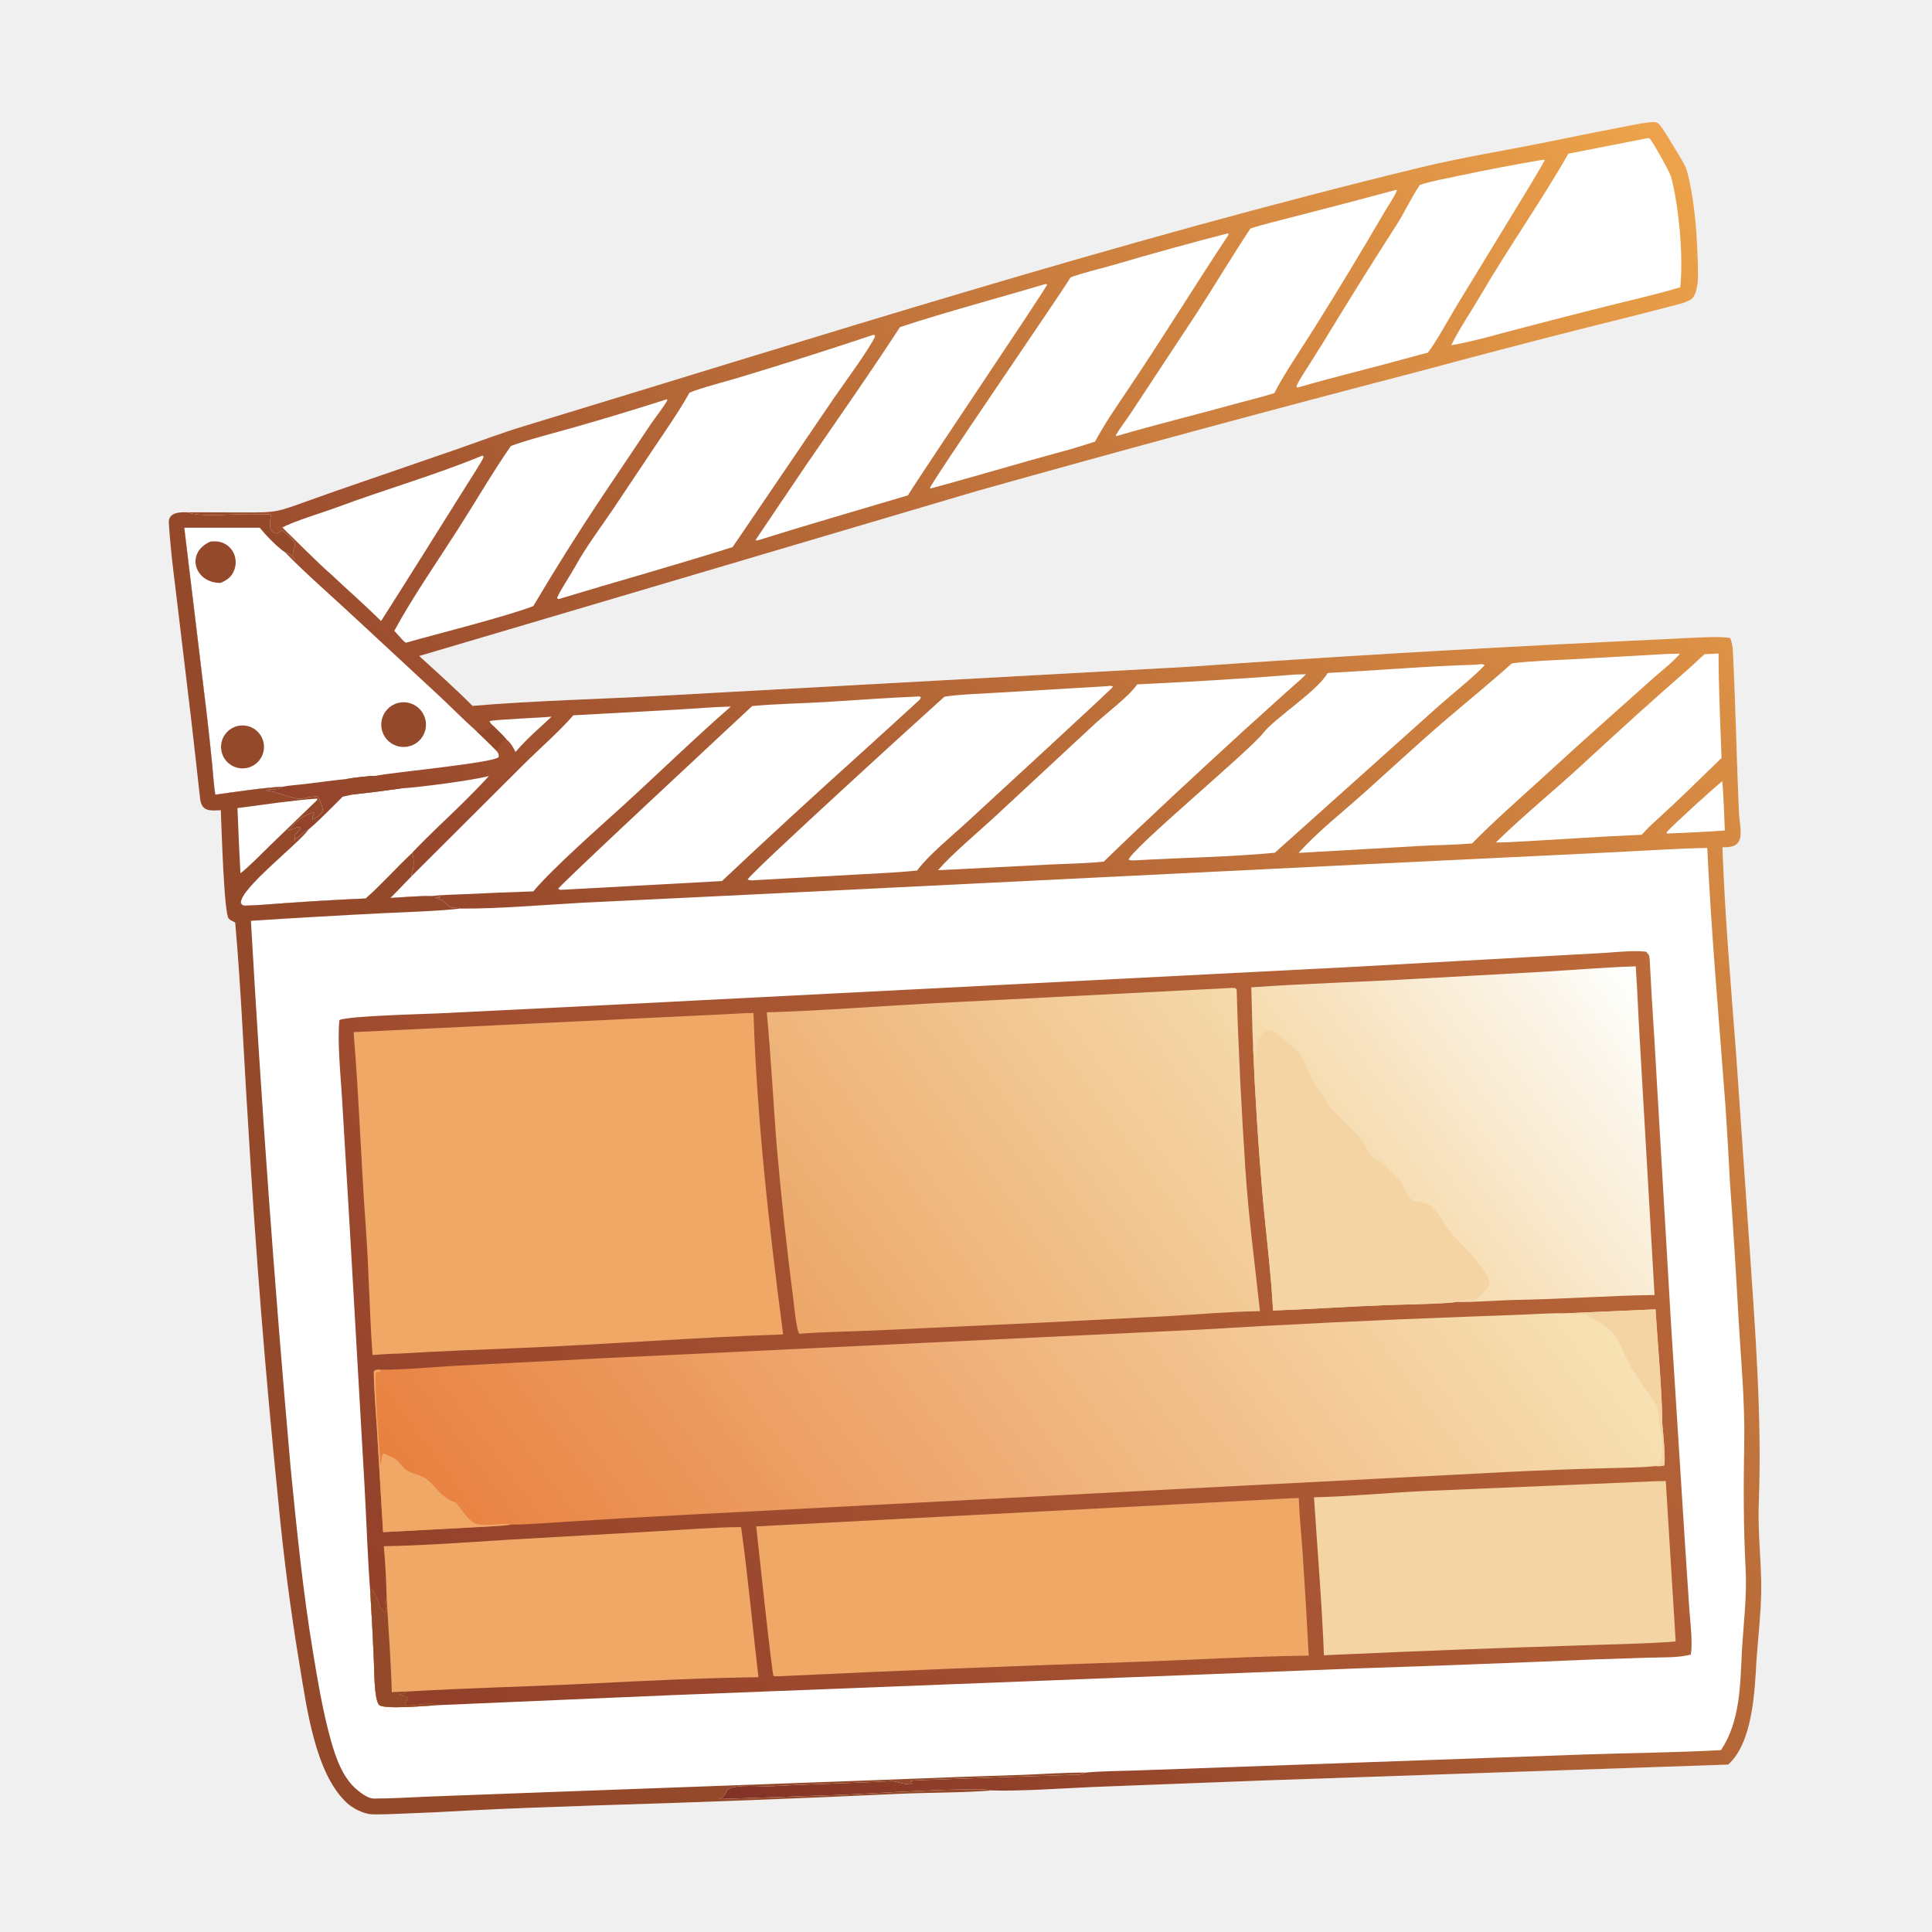
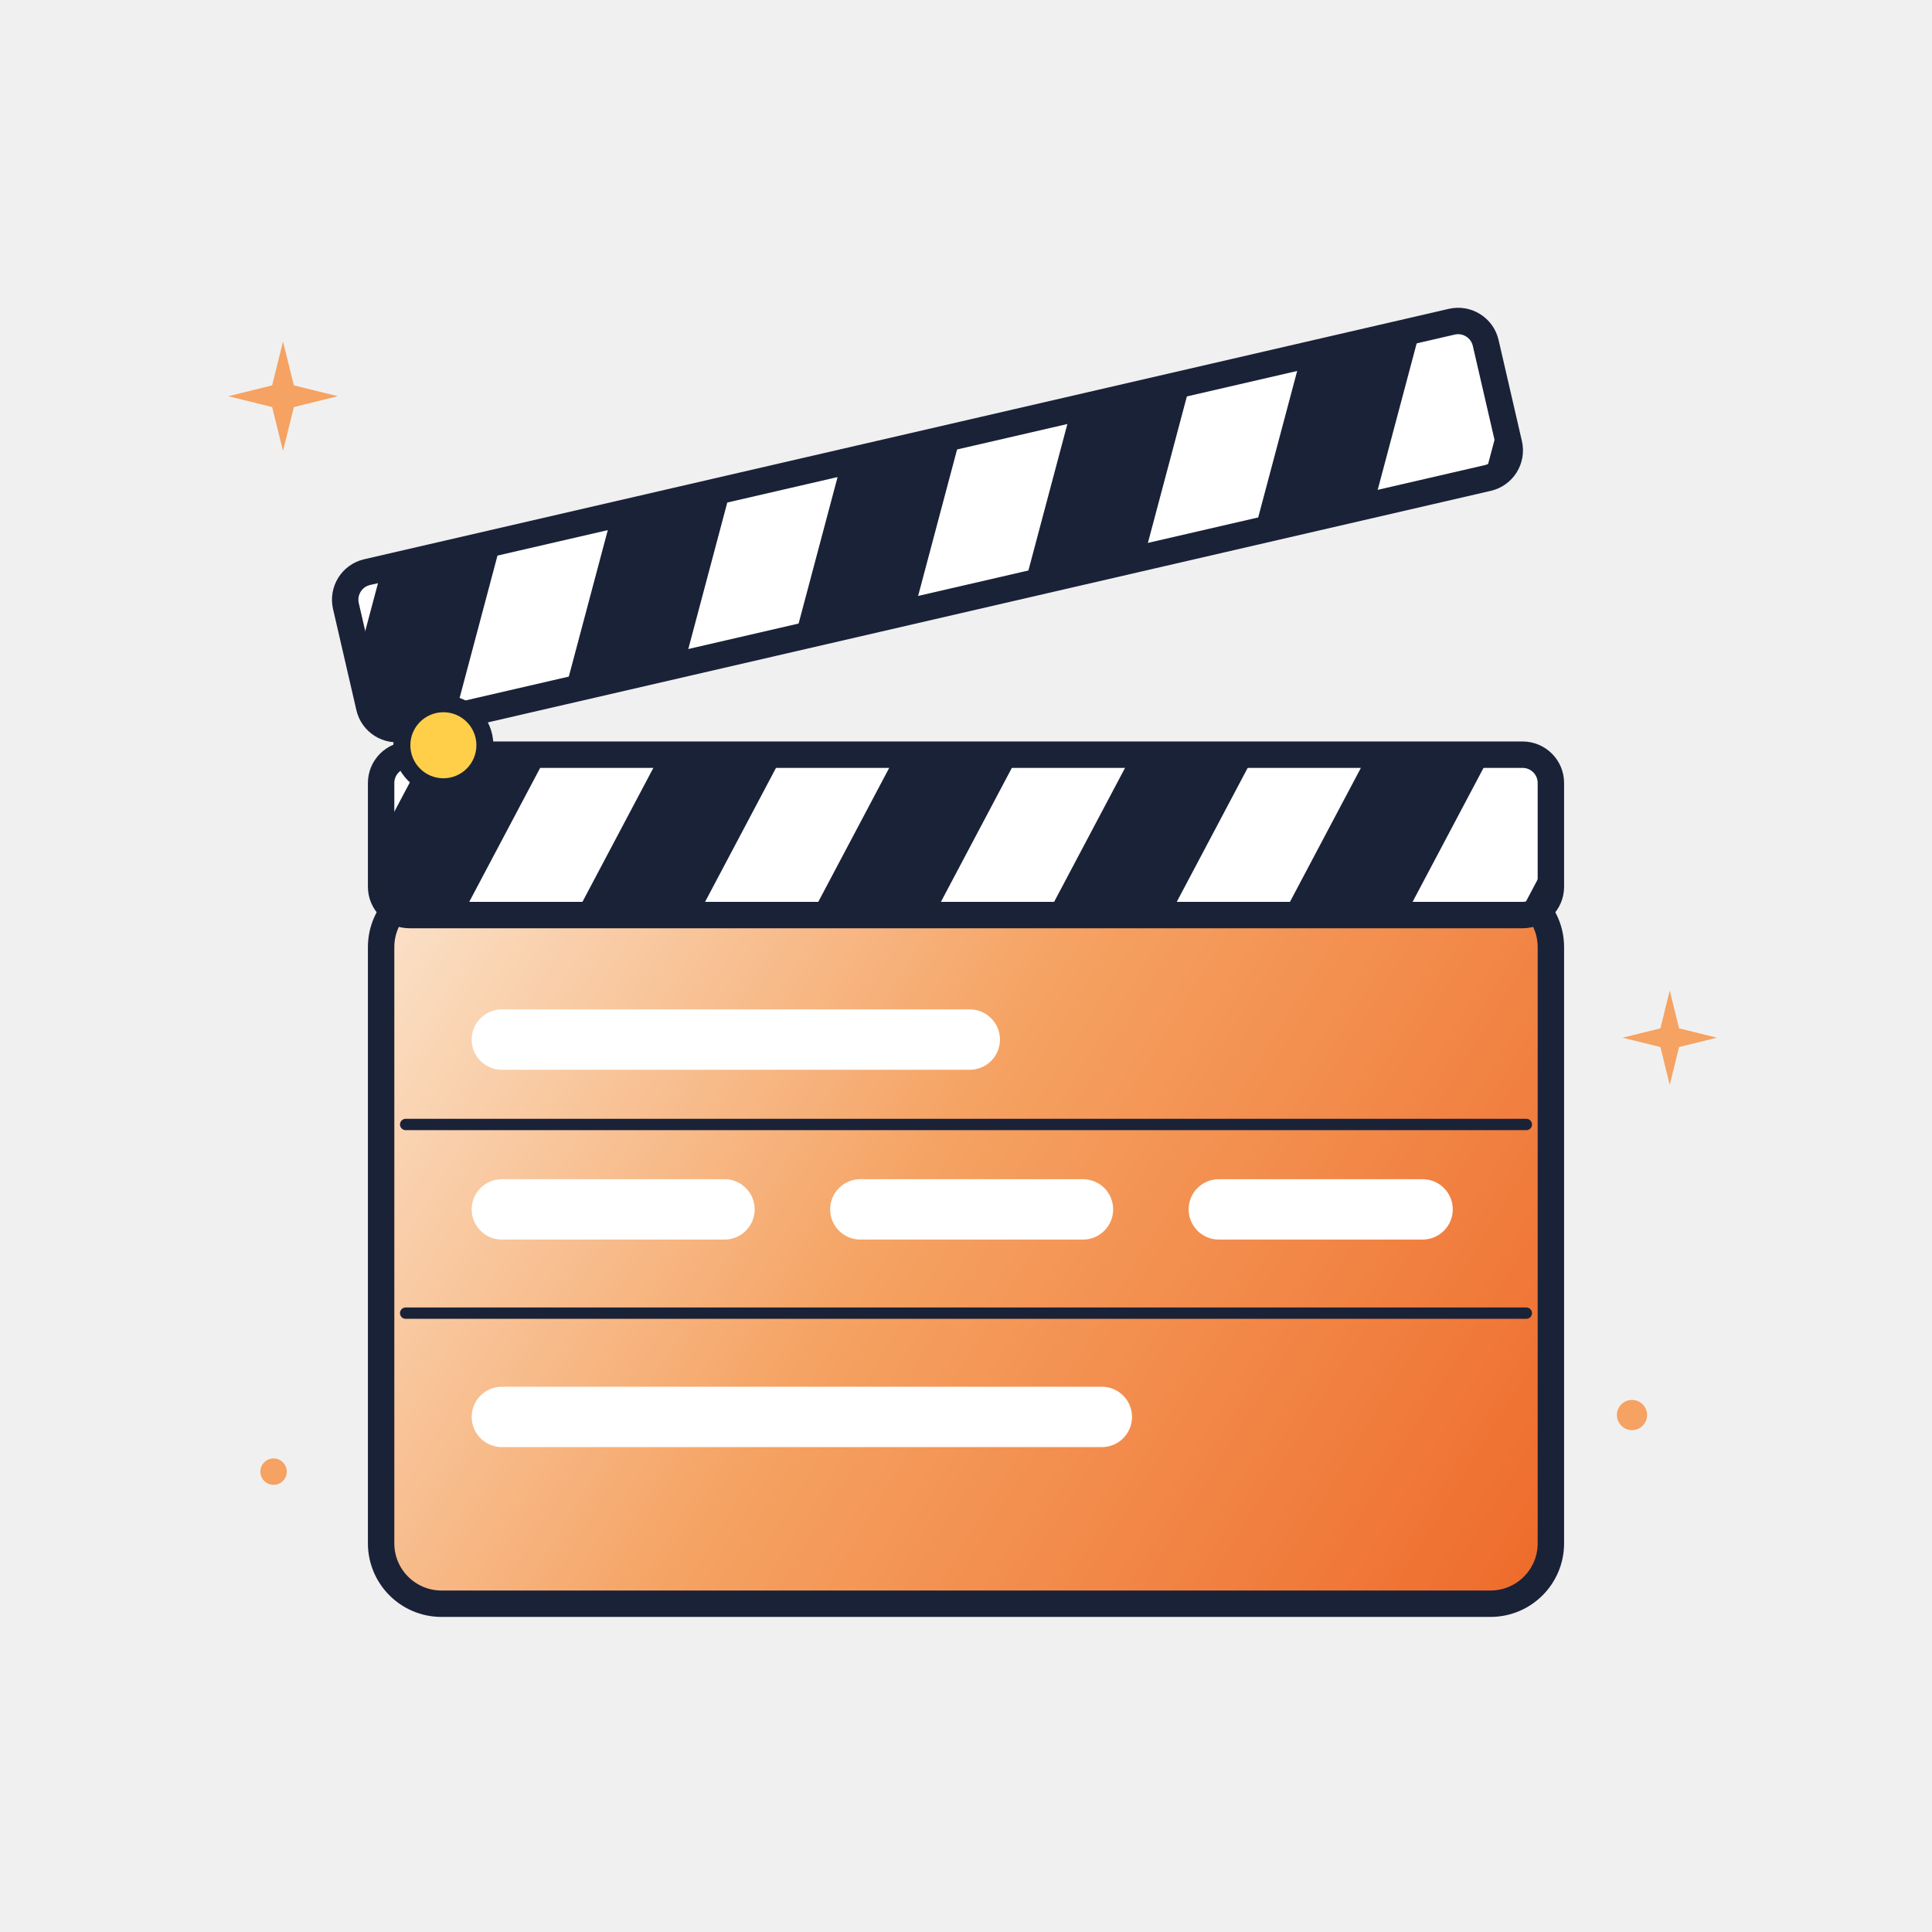
- <svg xmlns="http://www.w3.org/2000/svg" height="1024" preserveAspectRatio="none" style="display: block;" version="1.1" viewBox="0 0 2048 2048" width="1024">
+ <svg xmlns="http://www.w3.org/2000/svg" width="1024" height="1024" viewBox="0 0 2048 2048">
  <defs>
-     <linearGradient gradientUnits="userSpaceOnUse" id="Gradient1" x1="1446" x2="1751.3" y1="1277.75" y2="1053.25">
-       <stop class="stop0" offset="0" stop-color="rgb(246,217,170)" stop-opacity="1" />
-       <stop class="stop1" offset="1" stop-color="rgb(253,255,254)" stop-opacity="1" />
+     <linearGradient gradientUnits="userSpaceOnUse" id="g" x1="404" y1="940" x2="1644" y2="1700">
+       <stop offset="0" stop-color="#FBE3CB" />
+       <stop offset="0.45" stop-color="#F5A262" />
+       <stop offset="1" stop-color="#EE6A2A" />
    </linearGradient>
-     <linearGradient gradientUnits="userSpaceOnUse" id="Gradient2" x1="838.612" x2="1315.31" y1="1398.22" y2="1058.86">
-       <stop class="stop0" offset="0" stop-color="rgb(236,166,103)" stop-opacity="1" />
-       <stop class="stop1" offset="1" stop-color="rgb(245,218,171)" stop-opacity="1" />
-     </linearGradient>
-     <linearGradient gradientUnits="userSpaceOnUse" id="Gradient3" x1="620.46" x2="1527.22" y1="1843.88" y2="1168.32">
-       <stop class="stop0" offset="0" stop-color="rgb(232,128,63)" stop-opacity="1" />
-       <stop class="stop1" offset="1" stop-color="rgb(247,226,180)" stop-opacity="1" />
-     </linearGradient>
-     <linearGradient gradientUnits="userSpaceOnUse" id="Gradient4" x1="525.089" x2="1645.54" y1="1914.43" y2="901.835">
-       <stop class="stop0" offset="0" stop-color="rgb(146,63,43)" stop-opacity="1" />
-       <stop class="stop1" offset="1" stop-color="rgb(188,106,58)" stop-opacity="1" />
-     </linearGradient>
-     <linearGradient gradientUnits="userSpaceOnUse" id="Gradient5" x1="534.683" x2="2013.16" y1="1616.77" y2="458.781">
-       <stop class="stop0" offset="0" stop-color="rgb(130,50,37)" stop-opacity="1" />
-       <stop class="stop1" offset="1" stop-color="rgb(237,162,75)" stop-opacity="1" />
-     </linearGradient>
+     <clipPath id="a">
+       <rect x="404" y="600" width="1240" height="170" rx="30" />
+     </clipPath>
+     <clipPath id="b">
+       <rect x="404" y="800" width="1240" height="170" rx="30" />
+     </clipPath>
  </defs>
-   <path d="M 198.349 543.041 L 256.172 543.199 C 293.641 543.374 292.776 543.026 328.209 530.3 C 347.284 523.447 366.416 516.752 385.602 510.217 L 487.791 474.953 C 510.498 466.993 531.787 458.905 554.986 451.853 C 870.515 355.934 1184.37 255.55 1505.05 177.663 C 1550.65 166.589 1597.4 159.267 1643.24 149.884 C 1666.92 144.997 1690.64 140.27 1714.38 135.703 C 1726.11 133.426 1738.69 130.566 1750.54 129.465 C 1753.55 129.186 1756.48 129.265 1758.57 131.535 C 1762.53 135.828 1768.22 145.335 1771.13 150.335 C 1774.48 156.099 1786.46 174.461 1787.94 179.94 C 1797.25 214.573 1799.6 255.635 1799.97 291.494 C 1800.04 298.834 1798.94 310.357 1794.3 315.922 C 1792.27 318.365 1784.65 321.123 1781.34 322.005 C 1744.78 331.735 1707.73 340.797 1671.04 350.011 C 1615.87 364.046 1560.81 378.48 1505.85 393.311 C 1348.67 434.183 1191.88 476.587 1035.52 520.518 L 444.367 695.397 C 463.264 712.599 482.929 730.159 500.902 748.256 C 566.76 742.62 636.657 741.191 702.86 737.418 L 1258.95 706.87 C 1406.52 696.494 1554.2 687.719 1701.96 680.548 L 1789.31 676.291 C 1800.41 675.839 1824.01 674.299 1834.01 676.275 C 1835.97 680.483 1836.69 685.612 1836.92 690.247 C 1839.82 747.523 1840.85 804.885 1843.4 862.18 C 1843.76 870.304 1846.84 882.58 1844.12 890.027 C 1841.25 897.902 1833.13 898.193 1825.87 898.21 C 1828.51 971.791 1834.6 1041.56 1840.18 1114.59 L 1854.49 1319.87 C 1860.74 1411.69 1867.9 1503.13 1864.36 1595.2 C 1863.21 1625.14 1867.43 1657.16 1866.95 1687.27 C 1866.56 1711.69 1863.76 1735.71 1861.94 1760.04 C 1860.13 1792.53 1858.05 1847.17 1831.95 1870.52 L 1341.13 1887.31 L 1161.43 1894.18 C 1130.16 1895.49 1082.05 1898.92 1051.58 1897.95 C 1022.5 1900.43 982.724 1900.16 952.187 1901.6 C 844.79 1906.57 737.355 1910.66 629.892 1913.89 C 584.909 1915.58 537.662 1916.93 492.847 1919.41 C 471.161 1920.7 449.46 1921.72 427.749 1922.49 C 416.888 1922.91 404.839 1923.57 394.031 1923.27 C 385.24 1922.76 373.986 1917.01 367.519 1910.99 C 333.985 1879.79 325.065 1809.52 317.851 1766.67 C 308.085 1707.89 300.4 1648.77 294.809 1589.44 C 281.294 1456.4 270.654 1323.09 262.896 1189.59 C 258.42 1120.97 255.427 1045.91 249.29 977.845 C 247.029 976.81 244.315 975.655 242.524 973.887 C 237.311 968.738 234.798 874.692 234.041 858.868 C 222.237 859.483 213.588 860.429 212.025 846.01 C 209.012 818.206 205.82 790.406 202.652 762.618 L 190.045 657.27 C 186.143 623.089 181.072 588.836 178.962 554.528 C 178.247 542.912 190.496 542.889 198.349 543.041 z" fill="rgb(255,255,255)" transform="translate(0,0)" />
-   <path d="M 198.349 543.041 L 256.172 543.199 C 293.641 543.374 292.776 543.026 328.209 530.3 C 347.284 523.447 366.416 516.752 385.602 510.217 L 487.791 474.953 C 510.498 466.993 531.787 458.905 554.986 451.853 C 870.515 355.934 1184.37 255.55 1505.05 177.663 C 1550.65 166.589 1597.4 159.267 1643.24 149.884 C 1666.92 144.997 1690.64 140.27 1714.38 135.703 C 1726.11 133.426 1738.69 130.566 1750.54 129.465 C 1753.55 129.186 1756.48 129.265 1758.57 131.535 C 1762.53 135.828 1768.22 145.335 1771.13 150.335 C 1774.48 156.099 1786.46 174.461 1787.94 179.94 C 1797.25 214.573 1799.6 255.635 1799.97 291.494 C 1800.04 298.834 1798.94 310.357 1794.3 315.922 C 1792.27 318.365 1784.65 321.123 1781.34 322.005 C 1744.78 331.735 1707.73 340.797 1671.04 350.011 C 1615.87 364.046 1560.81 378.48 1505.85 393.311 C 1348.67 434.183 1191.88 476.587 1035.52 520.518 L 444.367 695.397 C 463.264 712.599 482.929 730.159 500.902 748.256 C 566.76 742.62 636.657 741.191 702.86 737.418 L 1258.95 706.87 C 1406.52 696.494 1554.2 687.719 1701.96 680.548 L 1789.31 676.291 C 1800.41 675.839 1824.01 674.299 1834.01 676.275 C 1835.97 680.483 1836.69 685.612 1836.92 690.247 C 1839.82 747.523 1840.85 804.885 1843.4 862.18 C 1843.76 870.304 1846.84 882.58 1844.12 890.027 C 1841.25 897.902 1833.13 898.193 1825.87 898.21 C 1828.51 971.791 1834.6 1041.56 1840.18 1114.59 L 1854.49 1319.87 C 1860.74 1411.69 1867.9 1503.13 1864.36 1595.2 C 1863.21 1625.14 1867.43 1657.16 1866.95 1687.27 C 1866.56 1711.69 1863.76 1735.71 1861.94 1760.04 C 1860.13 1792.53 1858.05 1847.17 1831.95 1870.52 L 1341.13 1887.31 L 1161.43 1894.18 C 1130.16 1895.49 1082.05 1898.92 1051.58 1897.95 C 1038.13 1893.81 917.421 1901.56 896.27 1902.46 L 762.249 1907.09 C 769.075 1904.86 769.575 1898.75 771.52 1896.85 C 781.765 1890.89 806.506 1894.15 819.026 1893.42 C 860.997 1890.96 902.473 1890.44 944.431 1888.05 C 949.682 1887.75 956.33 1891.74 967.049 1891.56 L 965.243 1887.97 C 969.267 1887.08 975.19 1887.09 979.485 1886.92 C 1034.22 1884.87 1088.95 1882.87 1143.69 1881.16 C 1145.97 1881.09 1148.65 1880.05 1150.65 1879.05 C 1167.14 1877.38 1189.44 1877.31 1206.31 1876.71 L 1317.49 1872.74 L 1678.8 1859.86 C 1726.12 1858.21 1777.6 1857.83 1824.32 1855.18 C 1844.88 1824.45 1844.68 1785.48 1846.51 1750.13 C 1848.14 1721.28 1851.95 1692.61 1850.44 1663.66 C 1848.12 1619.01 1848.14 1574.51 1848.96 1529.83 C 1849.78 1485.51 1845.41 1440.83 1842.85 1396.57 C 1840.26 1348.89 1837.26 1301.23 1833.86 1253.59 C 1832.48 1227.31 1830.94 1201.04 1829.24 1174.77 C 1822.39 1082.72 1814.15 991.186 1809.76 898.867 C 1773.89 899.473 1731.95 902.473 1695.72 904.13 L 1448.55 916.09 L 813.423 947.425 L 617.036 956.951 C 577.865 959.101 526.468 963.559 487.81 963.106 C 487.122 962.926 485.474 962.412 484.641 962.458 C 471.962 963.16 474.058 953.595 462.218 952.516 L 462.263 951.242 C 466.058 951.492 465.01 952.174 467.228 950.611 L 457.561 949.88 C 448.138 949.423 424.241 951.232 413.826 951.866 L 436.273 928.823 L 436.08 925.984 C 439.299 920.778 439.046 909.471 436.824 904.223 C 420.112 919.822 404.883 937.26 387.664 952.446 C 358.602 953.712 329.559 955.384 300.543 957.461 C 287.431 958.383 272.975 959.757 259.799 960.034 C 256.847 960.096 256.527 959.009 255.316 957.309 C 253.876 942.307 315.954 894.85 327.166 879.14 C 325.372 879.235 314.833 888.43 311.233 890.944 C 313.173 888.218 312.732 889.253 312.247 885.673 C 314.338 883.192 316.487 880.76 318.69 878.379 L 317.264 876.691 C 313.014 876.744 310.391 879.468 305.465 880.489 C 315.081 870.365 318.464 865.801 332.393 861.127 L 332.912 861.981 C 331.605 865.089 330.828 865.687 331.167 868.716 C 334.599 867.516 340.315 863.023 342.387 860.036 C 341.879 855.014 339.686 848.666 336.871 844.468 C 331.794 843.34 319.999 847.26 316.751 846.863 C 307.595 845.743 294.23 839.634 284.758 838.322 C 282.989 838.077 284.229 838.609 281.553 837.769 C 287.76 835.115 293.316 838.81 299.398 833.925 C 278.384 835.052 249.499 839.465 228.218 842.386 C 226.772 834.238 225.829 819.733 224.971 811.044 C 223.212 793.202 221.292 775.376 219.212 757.569 L 195.323 559.429 L 275.475 559.418 C 281.588 567.1 293.909 579.846 301.95 585.246 C 305.695 586.135 307.755 588.066 310.886 590.338 L 310.567 589.811 C 312.031 592.443 311.116 592.058 313.044 592.644 C 306.997 589.106 313.147 579.446 312.771 575.43 C 309.344 571.03 303.257 565.614 298.927 562.097 C 296.795 563.726 295.934 564.208 293.576 565.525 C 282.339 563.424 287.164 550.878 287.066 545.564 C 284.255 544.702 275.168 545.565 271.625 545.277 C 252.832 543.75 214.919 549.093 198.349 543.041 z" fill="url(#Gradient5)" transform="translate(0,0)" />
-   <path d="M 195.323 559.429 L 275.475 559.418 C 281.588 567.1 293.909 579.846 301.95 585.246 C 323.521 607.622 354.869 634.722 378.179 656.631 L 465.712 737.797 C 478.963 750.141 491.786 763.313 505.254 775.283 C 512.555 782.116 519.721 789.094 526.746 796.211 C 528.765 800.043 528.843 798.862 528.537 802.581 C 522.486 808.89 416.011 818.594 397.763 822.463 C 392.014 822.32 372.465 824.68 366.589 825.872 C 352.544 827.242 338.068 829.304 324.003 831.005 C 317.253 831.822 305.725 832.681 299.398 833.925 C 278.384 835.052 249.499 839.465 228.218 842.386 C 226.772 834.238 225.829 819.733 224.971 811.044 C 223.212 793.202 221.292 775.376 219.212 757.569 L 195.323 559.429 z" fill="rgb(255,255,255)" transform="translate(0,0)" />
-   <path d="M 421.004 745.444 C 433.397 741.715 446.49 748.616 450.419 760.947 C 454.348 773.278 447.659 786.481 435.393 790.609 C 427.28 793.338 418.326 791.482 411.967 785.752 C 405.608 780.022 402.832 771.309 404.704 762.957 C 406.577 754.605 412.807 747.911 421.004 745.444 z" fill="rgb(148,73,42)" transform="translate(0,0)" />
-   <path d="M 250.902 769.838 C 259.093 767.529 267.889 769.979 273.708 776.19 C 279.527 782.401 281.398 791.337 278.561 799.361 C 275.97 806.69 269.82 812.192 262.249 813.955 C 254.581 815.741 246.534 813.441 240.968 807.872 C 235.403 802.304 233.106 794.256 234.895 786.589 C 236.781 778.507 242.913 772.089 250.902 769.838 z" fill="rgb(148,73,42)" transform="translate(0,0)" />
-   <path d="M 223.026 574.089 C 227.322 573.749 230.383 573.543 234.571 574.85 C 240.295 576.664 245.018 580.758 247.628 586.166 C 250.237 591.68 250.554 598.004 248.509 603.752 C 245.684 611.65 241.052 614.598 233.914 617.922 C 206.184 618.213 196.15 585.909 223.026 574.089 z" fill="rgb(148,73,42)" transform="translate(0,0)" />
-   <path d="M 607.724 758.253 L 717.842 752.213 C 735.676 751.199 757.05 749.33 774.655 749.021 C 736.196 782.557 698.334 819.539 660.302 854.172 C 634.567 877.607 586.574 919.745 565.342 944.89 C 541.2 945.694 517.064 946.673 492.936 947.827 C 485.192 948.178 463.829 948.738 457.561 949.88 C 448.138 949.423 424.241 951.232 413.826 951.866 L 436.273 928.823 L 554.992 810.446 C 572.071 793.431 592.221 776.155 607.724 758.253 z" fill="rgb(255,255,255)" transform="translate(0,0)" />
-   <path d="M 425.554 835.709 C 442.778 834.87 502.949 826.973 518.368 822.542 C 500.396 842.153 482.771 858.92 463.614 877.171 C 460.058 880.558 438.908 901.415 436.824 904.223 C 420.112 919.822 404.883 937.26 387.664 952.446 C 358.602 953.712 329.559 955.384 300.543 957.461 C 287.431 958.383 272.975 959.757 259.799 960.034 C 256.847 960.096 256.527 959.009 255.316 957.309 C 253.876 942.307 315.954 894.85 327.166 879.14 C 336.048 872.147 354.391 853.235 363.216 844.562 C 366.909 843.68 370.852 842.919 374.586 842.13 C 391.614 840.305 408.606 838.164 425.554 835.709 z" fill="rgb(255,255,255)" transform="translate(0,0)" />
-   <path d="M 522.684 769.352 C 521.183 767.694 519.507 766.331 518.94 764.392 C 525.369 762.643 573.735 760.808 584.733 759.699 C 571.882 771.691 557.687 783.749 546.541 797.123 C 543.639 791.74 541.575 787.556 536.674 783.585 C 533.457 779.671 526.522 773.157 522.684 769.352 z" fill="rgb(255,255,255)" transform="translate(0,0)" />
-   <path d="M 522.684 769.352 C 526.522 773.157 533.457 779.671 536.674 783.585 C 531.345 786.431 530.024 790.483 526.746 796.211 C 519.721 789.094 512.555 782.116 505.254 775.283 C 509.464 776.178 519.861 772.236 522.684 769.352 z" fill="rgb(148,73,42)" transform="translate(0,0)" />
-   <path d="M 374.586 842.13 L 376.693 839.275 C 381.792 837.14 383.156 836.585 388.666 836.587 L 390.729 832.752 C 398.895 841.334 414.025 831.85 425.554 835.709 C 408.606 838.164 391.614 840.305 374.586 842.13 z" fill="rgb(148,73,42)" transform="translate(0,0)" />
-   <path d="M 366.589 825.872 C 372.465 824.68 392.014 822.32 397.763 822.463 L 397.228 824.161 C 393.447 824.602 389.902 825.051 386.094 825.247 C 387.125 826.577 387.715 827.477 388.501 829.011 L 387.198 829.942 L 384.891 829.203 C 384.39 826.713 385.021 827.341 383.609 826.098 C 378.872 826.41 370.339 827.751 366.589 825.872 z" fill="rgb(148,73,42)" transform="translate(0,0)" />
-   <path d="M 925.577 354.985 L 927.064 355.076 L 927.577 356.709 C 921.628 370.094 893.082 408.672 883.74 422.342 L 776.611 579.922 C 715.855 599.14 653.572 616.431 592.357 634.991 L 591.363 634.927 L 590.578 633.713 C 592.887 627.338 605.736 607.895 610.013 600.12 C 621.456 579.319 636.312 559.708 649.663 540.049 L 695.452 471.547 C 707.627 453.428 720.307 435.285 730.912 416.226 C 741.925 411.414 773.461 403.333 786.85 399.143 C 833.304 385.095 879.551 370.374 925.577 354.985 z" fill="rgb(255,255,255)" transform="translate(0,0)" />
-   <path d="M 1762.47 693.5 C 1768.15 693.079 1775.08 693.091 1780.88 692.952 C 1772.48 702.588 1762.59 710.046 1752.94 718.517 L 1710.8 756.095 C 1683.99 779.911 1657.4 803.958 1631.01 828.232 C 1606.45 850.54 1583.87 870.382 1560.38 894.126 C 1543.78 895.543 1521.73 895.856 1504.41 896.776 L 1393.75 903.132 L 1376.59 904.145 C 1395.56 882.758 1422.86 861.103 1444.48 841.801 C 1473.64 815.77 1502.7 788.649 1532.32 763.257 C 1556.21 742.778 1579.05 724.404 1602.63 703.22 C 1621.77 700.655 1647.51 699.85 1667.15 698.824 L 1762.47 693.5 z" fill="rgb(255,255,255)" transform="translate(0,0)" />
-   <path d="M 1172.9 727.429 C 1175.68 727.124 1177.46 726.608 1179.97 727.765 C 1179.38 729.772 1037.33 860.084 1025.82 870.781 C 1010.12 885.379 984.415 906.077 972.211 922.813 C 952.165 924.928 929.309 925.847 909.099 926.991 L 802.249 932.911 C 798.768 933.137 795.593 933.786 792.538 932.377 C 793.687 926.901 983.13 754.522 1001.14 738.517 C 1015.1 736.148 1044.31 735.111 1059.57 734.156 L 1172.9 727.429 z" fill="rgb(255,255,255)" transform="translate(0,0)" />
-   <path d="M 1368.49 715.41 C 1371.86 714.94 1380.65 714.878 1384.44 714.764 C 1378.85 720.506 1368.8 728.952 1362.57 734.556 L 1317.39 775.424 C 1268.89 819.851 1217.07 867.725 1170.07 913.295 C 1154.9 915.172 1130.48 915.585 1114.45 916.359 L 1011.25 921.612 L 994.304 922.429 C 1009.29 905.147 1036.3 882.645 1053.91 866.367 L 1160.62 767.303 C 1173.26 755.702 1196.94 738.005 1205.5 725.456 C 1258.49 722.935 1315.7 719.654 1368.49 715.41 z" fill="rgb(255,255,255)" transform="translate(0,0)" />
-   <path d="M 971.44 738.41 C 973.872 738.189 973.816 738.059 976.105 738.79 C 975.554 741.469 975.495 741.151 973.057 743.399 C 953 761.901 932.571 780.217 912.44 798.623 C 862.877 843.173 813.823 888.288 765.29 933.958 L 598.086 943.082 C 594.479 943.163 594.182 943.806 591.733 942.171 C 592.81 938.521 781.592 763.138 797.321 748.454 C 822.944 746.054 850.887 745.652 876.768 744.063 C 908.227 742.131 940 739.7 971.44 738.41 z" fill="rgb(255,255,255)" transform="translate(0,0)" />
-   <path d="M 1301.85 247.284 L 1302.34 248.758 C 1266.26 303.308 1232.09 358.889 1195.57 413.142 C 1183.41 431.204 1171.09 448.912 1160.79 468.118 C 1148.38 472.218 1135.66 476.017 1123.05 479.424 C 1077.37 491.767 1032.08 505.56 986.381 517.824 L 985.768 517.34 C 987.06 511.222 1120.85 316.9 1134.88 293.993 C 1146.21 289.674 1169.77 283.923 1182.61 280.194 C 1222.18 268.576 1261.92 257.604 1301.85 247.284 z" fill="rgb(255,255,255)" transform="translate(0,0)" />
-   <path d="M 1565.07 704.592 C 1568.26 704.215 1570.92 703.46 1573.7 704.787 C 1572.64 708.639 1531.75 742.411 1525.75 747.753 L 1351.37 903.943 C 1305.79 908.363 1252.36 909.201 1206.05 911.854 C 1202.58 911.953 1199.07 912.621 1196.35 911.211 C 1201.69 897.769 1324 796.365 1339.16 776.909 C 1351.57 760.97 1396.56 732.609 1407.41 713.338 C 1459.49 710.82 1513.56 705.988 1565.07 704.592 z" fill="rgb(255,255,255)" transform="translate(0,0)" />
-   <path d="M 1747.24 146.323 L 1748.98 146.963 C 1752.65 151.54 1770.13 182.403 1771.52 187.705 C 1779.85 219.55 1784.53 272.349 1781.14 304.473 C 1758.25 311.587 1726.73 318.648 1702.96 324.657 C 1658.28 335.865 1613.68 347.432 1569.18 359.356 C 1558.62 361.862 1549.15 364.095 1538.43 365.96 C 1545.51 350.786 1560.23 328.947 1569.21 313.537 C 1598.39 263.481 1634 212.937 1662.54 162.91 L 1747.24 146.323 z" fill="rgb(255,255,255)" transform="translate(0,0)" />
-   <path d="M 1480.21 201.205 L 1480.66 201.553 C 1480.44 204.958 1471.02 218.944 1468.56 223.164 C 1444.03 265.213 1418.84 306.878 1393.01 348.144 C 1380.73 367.888 1360.78 396.902 1350.9 416.691 C 1336.33 421.337 1321.31 424.787 1306.55 428.879 C 1265.36 440.298 1224.45 450.251 1183.43 462.306 L 1182.8 461.743 C 1183.69 458.769 1195.74 442.52 1198.38 438.455 L 1268.63 331.83 C 1287.93 302.213 1306.13 271.345 1325.54 242.204 C 1338.25 237.993 1358.05 233.29 1371.56 229.725 C 1407.84 220.458 1444.06 210.952 1480.21 201.205 z" fill="rgb(255,255,255)" transform="translate(0,0)" />
-   <path d="M 1108 301.117 L 1110.19 301.371 C 1109.77 304.75 977.366 500.694 962.406 525.104 C 908.811 541.061 856.407 556.151 802.958 572.896 L 800.792 572.669 C 800.848 572.427 851.344 497.602 855.666 491.331 C 888.784 443.278 922.121 395.774 954.002 346.766 C 1004.04 330.277 1057.21 316.281 1108 301.117 z" fill="rgb(255,255,255)" transform="translate(0,0)" />
-   <path d="M 706.937 423.216 L 707.46 424.124 C 704.869 429.632 694.398 442.917 690.395 448.84 L 651.781 506.37 C 621.552 550.835 592.719 596.233 565.324 642.498 C 534.142 654.282 464.854 671.458 430.516 681.244 C 429.469 681.543 426.919 678.453 425.713 677.253 L 417.956 668.689 C 438.084 631.901 462.879 596.329 485.507 560.954 C 504.178 531.766 521.843 501.245 541.565 472.754 C 559.154 466.176 589.311 458.527 608.446 453.037 C 641.437 443.636 674.272 433.695 706.937 423.216 z" fill="rgb(255,255,255)" transform="translate(0,0)" />
-   <path d="M 1635.62 169.338 L 1637.37 169.613 C 1637.29 171.634 1612.99 211.159 1609.64 216.679 L 1544.53 323.43 C 1538.28 333.782 1519.61 367.153 1513.38 373.941 C 1508.35 375.031 1503 376.576 1498.02 377.961 C 1457.53 389.218 1416.68 398.916 1376.31 410.588 L 1374.9 410.634 L 1374.4 409.212 C 1376.94 402.9 1385.46 390.299 1389.44 384.015 C 1397.73 370.963 1405.87 357.818 1413.87 344.582 C 1435.54 309.067 1457.52 273.97 1480.04 239.011 C 1488.76 225.487 1495.93 209.436 1505.1 196.047 C 1516.39 192.105 1533.94 189.007 1546.33 186.367 C 1575.97 180.056 1605.74 174.379 1635.62 169.338 z" fill="rgb(255,255,255)" transform="translate(0,0)" />
-   <path d="M 1806.92 693.52 L 1821.75 692.762 C 1821.81 728.658 1823.58 767.578 1824.88 803.534 C 1801.53 826.224 1778.53 848.915 1754.34 870.778 C 1749.45 875.199 1744.68 879.93 1740.31 884.877 C 1695.01 886.797 1648.03 890.218 1602.42 892.57 C 1597.55 892.955 1590.61 892.949 1585.58 893.106 C 1615.24 864.083 1647.41 838.085 1677.76 810.075 C 1714.78 775.908 1751.99 741.986 1790.03 708.958 C 1795.59 704.127 1801.85 697.739 1806.92 693.52 z" fill="rgb(255,255,255)" transform="translate(0,0)" />
-   <path d="M 511.331 482.96 C 512.342 483.34 511.77 482.999 512.661 484.45 C 511.683 487.946 497.062 510.407 493.927 515.397 C 464.109 562.853 434.135 611.097 403.968 658.315 C 386.486 641.041 369.081 625.826 351.227 609.074 C 335.746 595.58 314.667 573.954 299.319 559.179 C 312.292 552.138 342.529 543.235 357.879 537.515 C 408.431 518.681 461.584 503.573 511.331 482.96 z" fill="rgb(255,255,255)" transform="translate(0,0)" />
-   <path d="M 1825.68 828.067 C 1827.23 844.252 1827.64 863.946 1828.38 880.341 C 1808.49 881.911 1787.89 882.655 1767.92 883.547 L 1767.23 883.418 L 1766.54 882.269 C 1776.13 872.01 1814.46 837.208 1825.68 828.067 z" fill="rgb(255,255,255)" transform="translate(0,0)" />
-   <path d="M 234.041 858.868 C 222.237 859.483 213.588 860.429 212.025 846.01 C 209.012 818.206 205.82 790.406 202.652 762.618 L 190.045 657.27 C 186.143 623.089 181.072 588.836 178.962 554.528 C 178.247 542.912 190.496 542.889 198.349 543.041 C 214.919 549.093 252.832 543.75 271.625 545.277 C 275.168 545.565 284.255 544.702 287.066 545.564 C 287.164 550.878 282.339 563.424 293.576 565.525 C 295.934 564.208 296.795 563.726 298.927 562.097 C 303.257 565.614 309.344 571.03 312.771 575.43 C 313.147 579.446 306.997 589.106 313.044 592.644 C 311.116 592.058 312.031 592.443 310.567 589.811 L 310.886 590.338 C 307.755 588.066 305.695 586.135 301.95 585.246 C 293.909 579.846 281.588 567.1 275.475 559.418 L 195.323 559.429 L 219.212 757.569 C 221.292 775.376 223.212 793.202 224.971 811.044 C 225.829 819.733 226.772 834.238 228.218 842.386 C 249.499 839.465 278.384 835.052 299.398 833.925 C 293.316 838.81 287.76 835.115 281.553 837.769 C 284.229 838.609 282.989 838.077 284.758 838.322 C 294.23 839.634 307.595 845.743 316.751 846.863 C 319.999 847.26 331.794 843.34 336.871 844.468 C 339.686 848.666 341.879 855.014 342.387 860.036 C 340.315 863.023 334.599 867.516 331.167 868.716 C 330.828 865.687 331.605 865.089 332.912 861.981 L 332.393 861.127 C 318.464 865.801 315.081 870.365 305.465 880.489 C 310.391 879.468 313.014 876.744 317.264 876.691 L 318.69 878.379 C 316.487 880.76 314.338 883.192 312.247 885.673 C 312.732 889.253 313.173 888.218 311.233 890.944 C 314.833 888.43 325.372 879.235 327.166 879.14 C 315.954 894.85 253.876 942.307 255.316 957.309 C 256.527 959.009 256.847 960.096 259.799 960.034 C 272.975 959.757 287.431 958.383 300.543 957.461 C 329.559 955.384 358.602 953.712 387.664 952.446 C 404.883 937.26 420.112 919.822 436.824 904.223 C 439.046 909.471 439.299 920.778 436.08 925.984 L 436.273 928.823 L 413.826 951.866 C 424.241 951.232 448.138 949.423 457.561 949.88 L 467.228 950.611 C 465.01 952.174 466.058 951.492 462.263 951.242 L 462.218 952.516 C 474.058 953.595 471.962 963.16 484.641 962.458 C 485.474 962.412 487.122 962.926 487.81 963.106 C 466.832 965.778 427.552 966.947 405.234 968.051 C 358.799 970.406 312.381 973.095 265.984 976.117 C 276.98 1169.5 291.01 1362.71 308.067 1555.65 C 314.548 1621.54 321.107 1686.88 331.924 1752.22 C 336.974 1782.73 342.345 1814.71 350.633 1844.45 C 355.787 1862.95 363.154 1884.31 378.142 1896.95 C 382.647 1900.76 390.337 1906.53 396.042 1906.55 C 415.021 1906.61 434.827 1905.22 453.805 1904.47 L 575.529 1899.93 L 948.528 1886.27 C 993.767 1884.4 1039.02 1882.78 1084.27 1881.41 C 1103.12 1880.75 1132.5 1878.7 1150.65 1879.05 C 1148.65 1880.05 1145.97 1881.09 1143.69 1881.16 C 1088.95 1882.87 1034.22 1884.87 979.485 1886.92 C 975.19 1887.09 969.267 1887.08 965.243 1887.97 L 967.049 1891.56 C 956.33 1891.74 949.682 1887.75 944.431 1888.05 C 902.473 1890.44 860.997 1890.96 819.026 1893.42 C 806.506 1894.15 781.765 1890.89 771.52 1896.85 C 769.575 1898.75 769.075 1904.86 762.249 1907.09 L 896.27 1902.46 C 917.421 1901.56 1038.13 1893.81 1051.58 1897.95 C 1022.5 1900.43 982.724 1900.16 952.187 1901.6 C 844.79 1906.57 737.355 1910.66 629.892 1913.89 C 584.909 1915.58 537.662 1916.93 492.847 1919.41 C 471.161 1920.7 449.46 1921.72 427.749 1922.49 C 416.888 1922.91 404.839 1923.57 394.031 1923.27 C 385.24 1922.76 373.986 1917.01 367.519 1910.99 C 333.985 1879.79 325.065 1809.52 317.851 1766.67 C 308.085 1707.89 300.4 1648.77 294.809 1589.44 C 281.294 1456.4 270.654 1323.09 262.896 1189.59 C 258.42 1120.97 255.427 1045.91 249.29 977.845 C 247.029 976.81 244.315 975.655 242.524 973.887 C 237.311 968.738 234.798 874.692 234.041 858.868 z" fill="rgb(148,73,42)" transform="translate(0,0)" />
-   <path d="M 335.948 846.549 L 336.454 847.774 L 286.488 896.012 C 279.712 902.628 261.711 920.937 254.878 925.67 C 253.631 902.658 252.581 879.635 251.727 856.605 C 278.198 853.191 309.76 848.352 335.948 846.549 z" fill="rgb(255,255,255)" transform="translate(0,0)" />
-   <path d="M 392.557 1688.52 C 389.586 1650.57 388.555 1612.88 386.413 1574.99 L 370.775 1301.82 L 362.531 1163.89 C 361.138 1140.52 357.347 1102.97 359.814 1081.31 C 369.815 1076.8 448.192 1075.03 465.981 1074.18 L 646.197 1065.25 L 1430.01 1025.15 L 1652.06 1012.81 L 1701.73 1010.04 C 1714.89 1009.21 1732.12 1007.26 1744.87 1008.85 C 1748.19 1012.09 1748.51 1012.71 1748.8 1018.39 C 1750.22 1046.25 1751.89 1074.05 1753.72 1101.88 L 1771.19 1400.53 L 1786.24 1637.57 L 1790.68 1704.83 C 1791.6 1718.1 1794.62 1741.91 1792.27 1754.01 C 1777.94 1757.49 1761.58 1756.8 1746.71 1757.2 L 1689.88 1759.07 C 1605.87 1762.67 1521.83 1765.86 1437.78 1768.62 L 711.998 1796.93 L 462.9 1807.6 C 454.786 1808.02 407.261 1812.33 401.93 1807.35 C 396.592 1802.36 396.738 1769.36 396.299 1759.78 C 395.296 1736.01 394.049 1712.26 392.557 1688.52 z" fill="url(#Gradient4)" transform="translate(0,0)" />
-   <path d="M 406.823 1639.04 C 449.782 1638.34 495.21 1634.88 538.147 1632.21 L 694.045 1623.33 C 721.712 1621.81 758.794 1618.83 785.597 1618.79 C 792.89 1670.76 797.777 1725.46 804.003 1777.9 C 747.728 1778.66 686.729 1781.51 630.321 1784.39 C 564.49 1787.74 497.002 1789.24 431.467 1793.08 C 428.392 1795.82 427.046 1795.63 422.963 1796.28 C 427.779 1799.18 429.188 1796.42 432.288 1799.99 C 431.002 1803.38 430.417 1804.04 428.405 1806.92 C 432.889 1810.5 456.205 1803.06 462.9 1807.6 C 454.786 1808.02 407.261 1812.33 401.93 1807.35 C 396.592 1802.36 396.738 1769.36 396.299 1759.78 C 395.296 1736.01 394.049 1712.26 392.557 1688.52 L 393.536 1684.28 C 397.303 1686.65 401.917 1700.25 403.378 1705 L 404.963 1705.17 C 405.916 1706.71 406.81 1708.31 407.951 1709.69 L 409.008 1709.02 C 409.803 1703.03 406.98 1697.72 409.912 1695.33 C 409.58 1678.9 408.406 1655.36 406.823 1639.04 z" fill="rgb(240,168,103)" transform="translate(0,0)" />
-   <path d="M 392.557 1688.52 L 393.536 1684.28 C 397.303 1686.65 401.917 1700.25 403.378 1705 L 404.963 1705.17 C 405.916 1706.71 406.81 1708.31 407.951 1709.69 L 409.008 1709.02 C 409.803 1703.03 406.98 1697.72 409.912 1695.33 C 411.765 1726.57 414.534 1762.74 415.306 1793.8 C 420.18 1793.54 426.717 1793 431.467 1793.08 C 428.392 1795.82 427.046 1795.63 422.963 1796.28 C 427.779 1799.18 429.188 1796.42 432.288 1799.99 C 431.002 1803.38 430.417 1804.04 428.405 1806.92 C 432.889 1810.5 456.205 1803.06 462.9 1807.6 C 454.786 1808.02 407.261 1812.33 401.93 1807.35 C 396.592 1802.36 396.738 1769.36 396.299 1759.78 C 395.296 1736.01 394.049 1712.26 392.557 1688.52 z" fill="rgb(148,73,42)" transform="translate(0,0)" />
-   <path d="M 1659.49 1392.12 L 1754.88 1387.96 C 1757.16 1423.77 1761.88 1474.99 1762.14 1509.83 C 1762.86 1516.39 1765.86 1549.09 1764.11 1553.47 C 1759.93 1554.33 1759.41 1554.29 1755.1 1554.11 C 1740.05 1555.84 1716.37 1555.91 1700.77 1556.42 C 1667.67 1557.32 1634.59 1558.57 1601.52 1560.17 L 1245.93 1578.56 L 733.811 1605.39 C 690.215 1607.61 646.634 1610.12 603.072 1612.94 C 586.369 1613.92 557.685 1616.37 542.052 1616.09 C 533.556 1617.58 509.941 1618.53 500.484 1619.11 L 406.07 1624.15 L 399.563 1514.63 C 398.412 1495.85 396.313 1472.21 396.277 1453.69 C 398.388 1451.58 399.032 1452.26 402.916 1451.92 C 425.019 1452.28 462.091 1448.96 485.42 1447.66 L 639.473 1439.75 L 1270.19 1409.55 C 1365.05 1403.83 1459.97 1399.23 1554.93 1395.77 L 1618.36 1393.37 C 1631.16 1392.83 1647.03 1391.74 1659.49 1392.12 z" fill="url(#Gradient3)" transform="translate(0,0)" />
-   <path d="M 406.07 1624.15 L 399.563 1514.63 C 398.412 1495.85 396.313 1472.21 396.277 1453.69 C 398.388 1451.58 399.032 1452.26 402.916 1451.92 L 403.16 1453.89 L 401.965 1454.07 C 400.53 1454.3 399.879 1454.45 398.507 1454.82 C 396.491 1463.88 402.237 1536.94 403.264 1551.39 L 403.948 1552.11 C 404.321 1548.65 404.422 1543.88 406.125 1541.05 C 408.601 1540.55 411.509 1543.32 414.57 1544.18 C 421.607 1546.41 424.477 1553.26 430.084 1557.73 C 435.623 1562.15 447.544 1563.81 452.619 1568.15 C 463.895 1577.78 467.977 1587.7 482.761 1592.6 C 484.766 1593.26 498.119 1615.72 506.082 1615.64 C 516.414 1618.29 530.338 1614.07 542.052 1616.09 C 533.556 1617.58 509.941 1618.53 500.484 1619.11 L 406.07 1624.15 z" fill="rgb(240,168,103)" transform="translate(0,0)" />
-   <path d="M 1659.49 1392.12 L 1754.88 1387.96 C 1757.16 1423.77 1761.88 1474.99 1762.14 1509.83 C 1762.86 1516.39 1765.86 1549.09 1764.11 1553.47 C 1759.93 1554.33 1759.41 1554.29 1755.1 1554.11 C 1751.22 1553.76 1747.33 1553.49 1743.45 1553.27 L 1759.09 1552.52 C 1762.87 1540.91 1763.28 1530.29 1760.88 1518.28 C 1758.67 1511.43 1757.67 1492.32 1756.65 1490.75 C 1748.7 1478.57 1737.58 1463.58 1729.91 1450.9 C 1721.18 1436.48 1718.24 1422.09 1706.41 1409.78 C 1699.01 1402.08 1689.86 1400.49 1682.43 1393.56 C 1682.23 1393.35 1682.03 1393.15 1681.82 1392.94 C 1674.58 1392.99 1666.32 1393.85 1659.49 1392.12 z" fill="rgb(245,212,163)" transform="translate(0,0)" />
-   <path d="M 1302.06 1047.43 C 1305.51 1047.08 1306.1 1047.14 1309.42 1047.38 C 1309.92 1047.92 1310.42 1048.47 1310.92 1049.01 C 1312.71 1112.3 1315.96 1175.47 1320.1 1238.65 C 1323.43 1289.34 1330.13 1339.44 1335.61 1389.91 C 1305.23 1390.23 1269.66 1393.3 1239.18 1395.09 L 1101.41 1402.18 L 928.036 1410.32 C 901.773 1411.51 873.111 1411.82 847.294 1413.83 C 844.324 1411.04 841.539 1382.01 840.786 1376.19 C 834.049 1323.83 828.354 1271.35 823.703 1218.77 C 819.756 1170.49 817.343 1121.05 812.8 1073.09 C 870.012 1071.5 932.225 1066.52 989.866 1063.47 L 1302.06 1047.43 z" fill="url(#Gradient2)" transform="translate(0,0)" />
-   <path d="M 782.842 1074.42 C 787.406 1074.02 794.034 1073.96 798.759 1073.79 C 802.063 1184.07 815.785 1305.33 830.143 1414.54 C 736.417 1417.69 642.424 1425.2 548.698 1429.03 C 506.866 1430.74 464.83 1432.3 423.047 1434.89 C 414.213 1434.93 403.813 1435.81 394.882 1436.36 C 391.628 1391.79 391.089 1346.41 387.818 1301.76 C 382.761 1232.72 380.581 1163.06 374.816 1094.11 L 782.842 1074.42 z" fill="rgb(240,168,103)" transform="translate(0,0)" />
-   <path d="M 1326.38 1046.6 C 1385.12 1042.49 1444.99 1040.91 1503.88 1037.43 L 1637.46 1030.03 C 1669.15 1028.13 1702.41 1025.33 1733.95 1024.37 C 1735.7 1049.76 1736.62 1076.03 1738.18 1101.63 L 1753.9 1372.74 C 1705.71 1373.43 1655.66 1377.13 1607.24 1377.97 C 1586.91 1378.33 1564.61 1380.54 1544.51 1380.14 C 1528.76 1382.32 1488.83 1382.75 1471.29 1383.39 C 1430.66 1384.88 1389.93 1387.74 1349.49 1389.21 C 1347.23 1347.63 1341.74 1305.28 1338.09 1263.69 C 1333.7 1212.43 1330.44 1161.08 1328.3 1109.67 C 1327.28 1088.2 1327.14 1067.87 1326.38 1046.6 z" fill="url(#Gradient1)" transform="translate(0,0)" />
-   <path d="M 1330.87 1123.6 C 1331.27 1115.38 1333.12 1099.53 1340.06 1094.2 C 1342.25 1092.52 1344.34 1091.94 1347.11 1092.23 C 1351.46 1092.69 1354.45 1096.94 1357.6 1099.59 C 1365.92 1106.61 1373.32 1110.54 1379.67 1120.01 C 1385.65 1128.91 1387.72 1139.12 1392.75 1148.39 C 1397.14 1156.48 1404.68 1163.62 1408.14 1171.82 C 1409.39 1174.77 1439.63 1202.61 1445.42 1210.99 C 1448.18 1214.98 1453.52 1227.27 1457.27 1229.25 C 1459.43 1230.39 1462.07 1230.54 1464.15 1232.01 C 1468.18 1234.88 1477.06 1245.33 1482.2 1249.73 C 1488.43 1255.07 1489.2 1264.83 1495.1 1270.46 C 1500.72 1275.83 1509.75 1273.07 1515.46 1277.33 C 1523.88 1283.6 1530.56 1297.22 1537.2 1305.6 C 1547.64 1318.78 1576.92 1343.8 1579.11 1360.07 C 1577.67 1367.04 1568.92 1372.11 1564.37 1378 C 1561.99 1378.05 1537.95 1378.99 1536.61 1379.4 L 1544.51 1380.14 C 1528.76 1382.32 1488.83 1382.75 1471.29 1383.39 C 1430.66 1384.88 1389.93 1387.74 1349.49 1389.21 C 1347.23 1347.63 1341.74 1305.28 1338.09 1263.69 C 1333.7 1212.43 1330.44 1161.08 1328.3 1109.67 C 1330.76 1113.87 1330.45 1118.53 1330.87 1123.6 z" fill="rgb(245,212,163)" transform="translate(0,0)" />
-   <path d="M 1362.69 1588.58 C 1367.23 1588.26 1372.17 1588.15 1376.76 1587.95 C 1377.33 1605.54 1379.55 1627.39 1380.78 1645.42 C 1383.25 1681.94 1385.43 1718.48 1387.31 1755.04 C 1326.35 1755.71 1261.49 1759.76 1200.08 1761.8 C 1074.6 1765.95 949.158 1771.01 823.756 1776.98 L 819.973 1776.69 C 818.17 1773.9 803.454 1634.22 801.583 1618.07 L 1362.69 1588.58 z" fill="rgb(240,168,103)" transform="translate(0,0)" />
-   <path d="M 1746.33 1570.56 C 1752.57 1570.12 1759.48 1570.1 1765.8 1569.96 L 1776.28 1740.08 C 1742.47 1742.61 1702.93 1743.14 1668.67 1744.42 C 1586.51 1746.95 1504.37 1750.09 1422.25 1753.83 C 1416.07 1753.99 1409.62 1754.4 1403.43 1754.7 C 1401.32 1700.16 1396.42 1641.95 1392.91 1587.2 C 1429.37 1586.41 1471.43 1582.39 1508.5 1580.6 L 1746.33 1570.56 z" fill="rgb(245,212,163)" transform="translate(0,0)" />
+   <g stroke="#1A2238" stroke-width="28" stroke-linejoin="round" stroke-linecap="round">
+     <rect x="404" y="940" width="1240" height="760" rx="64" fill="url(#g)" />
+   </g>
+   <g transform="rotate(-13 440 800)">
+     <rect x="404" y="600" width="1240" height="170" rx="30" fill="#FFFFFF" />
+     <g clip-path="url(#a)">
+       <path d="M 450 600 L 580 600 L 490 770 L 360 770 Z" fill="#1A2238" />
+       <path d="M 700 600 L 830 600 L 740 770 L 610 770 Z" fill="#1A2238" />
+       <path d="M 950 600 L 1080 600 L 990 770 L 860 770 Z" fill="#1A2238" />
+       <path d="M 1200 600 L 1330 600 L 1240 770 L 1110 770 Z" fill="#1A2238" />
+       <path d="M 1450 600 L 1580 600 L 1490 770 L 1360 770 Z" fill="#1A2238" />
+       <path d="M 1700 600 L 1830 600 L 1740 770 L 1610 770 Z" fill="#1A2238" />
+     </g>
+     <rect x="404" y="600" width="1240" height="170" rx="30" fill="none" stroke="#1A2238" stroke-width="28" stroke-linejoin="round" stroke-linecap="round" />
+   </g>
+   <rect x="404" y="800" width="1240" height="170" rx="30" fill="#FFFFFF" />
+   <g clip-path="url(#b)">
+     <path d="M 450 800 L 580 800 L 490 970 L 360 970 Z" fill="#1A2238" />
+     <path d="M 700 800 L 830 800 L 740 970 L 610 970 Z" fill="#1A2238" />
+     <path d="M 950 800 L 1080 800 L 990 970 L 860 970 Z" fill="#1A2238" />
+     <path d="M 1200 800 L 1330 800 L 1240 970 L 1110 970 Z" fill="#1A2238" />
+     <path d="M 1450 800 L 1580 800 L 1490 970 L 1360 970 Z" fill="#1A2238" />
+     <path d="M 1700 800 L 1830 800 L 1740 970 L 1610 970 Z" fill="#1A2238" />
+   </g>
+   <rect x="404" y="800" width="1240" height="170" rx="30" fill="none" stroke="#1A2238" stroke-width="28" stroke-linejoin="round" stroke-linecap="round" />
+   <circle cx="470" cy="790" r="44" fill="#FFCF4A" stroke="#1A2238" stroke-width="18" stroke-linejoin="round" stroke-linecap="round" />
+   <g fill="#FFFFFF">
+     <rect x="500" y="1070" width="560" height="64" rx="32" />
+     <rect x="500" y="1250" width="300" height="64" rx="32" />
+     <rect x="880" y="1250" width="300" height="64" rx="32" />
+     <rect x="1260" y="1250" width="280" height="64" rx="32" />
+     <rect x="500" y="1470" width="700" height="64" rx="32" />
+   </g>
+   <g fill="none" stroke="#1A2238" stroke-width="12" stroke-linejoin="round" stroke-linecap="round">
+     <path d="M 430 1192 L 1618 1192" />
+     <path d="M 430 1392 L 1618 1392" />
+   </g>
+   <g fill="#F5A262">
+     <path d="M 300.0 362.0 L 311.5 408.5 L 358.0 420.0 L 311.5 431.5 L 300.0 478.0 L 288.5 431.5 L 242.0 420.0 L 288.5 408.5 Z" />
+     <path d="M 1770.0 1050.0 L 1779.9 1090.1 L 1820.0 1100.0 L 1779.9 1109.9 L 1770.0 1150.0 L 1760.1 1109.9 L 1720.0 1100.0 L 1760.1 1090.1 Z" />
+     <circle cx="1730" cy="1500" r="16" />
+     <circle cx="290" cy="1560" r="14" />
+   </g>
</svg>
